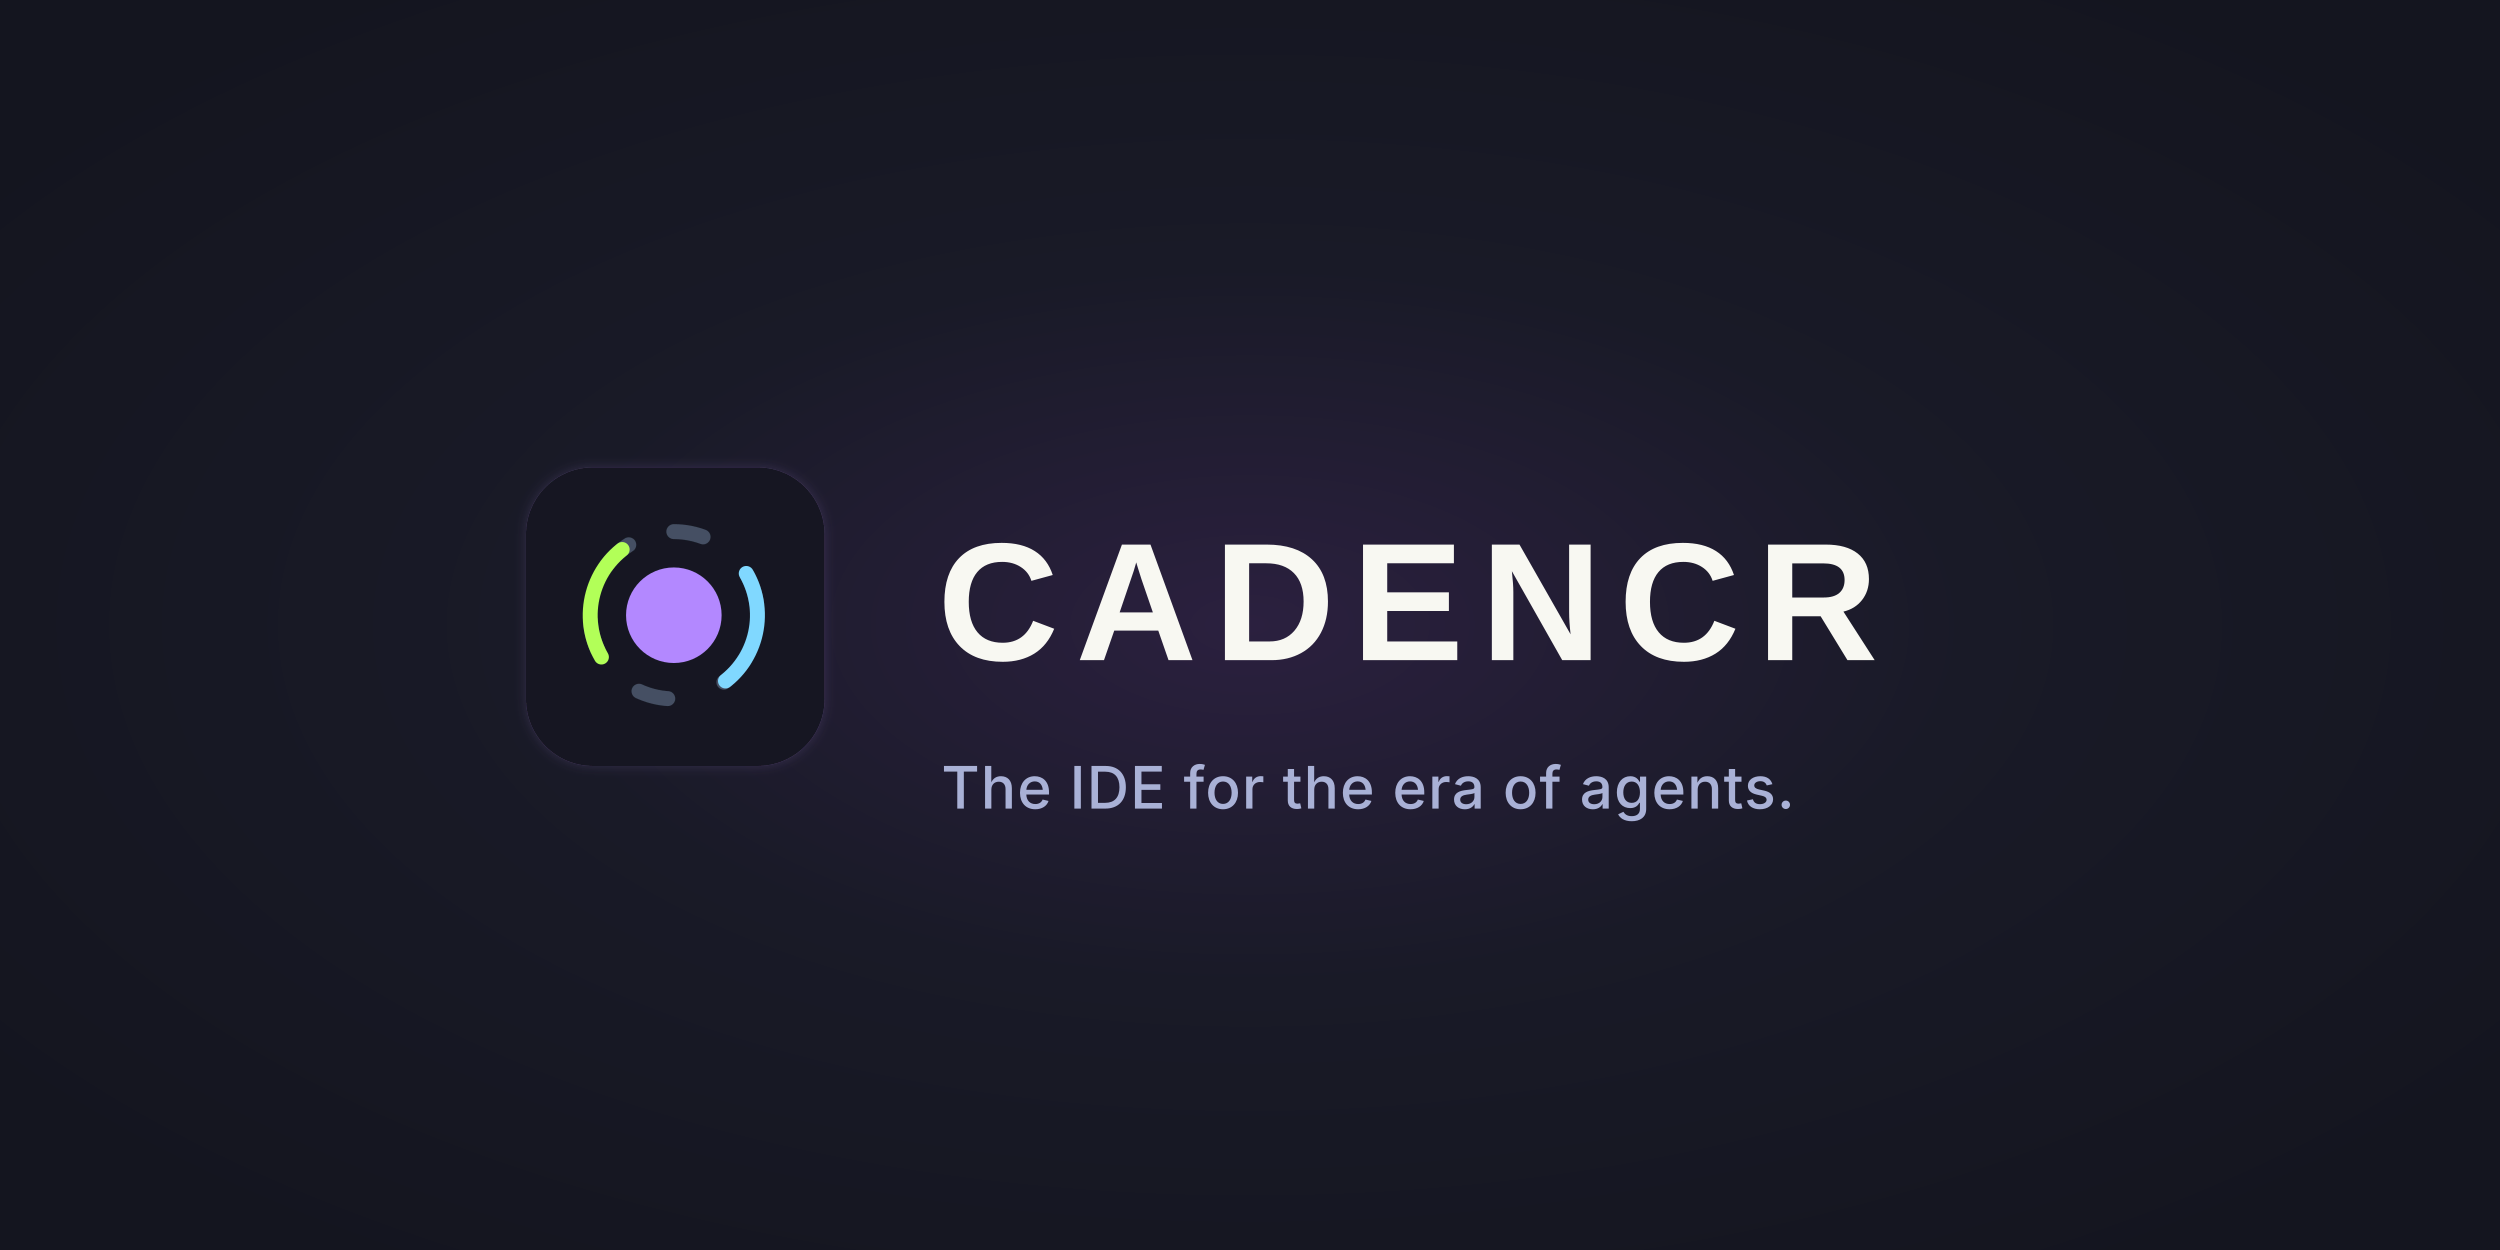
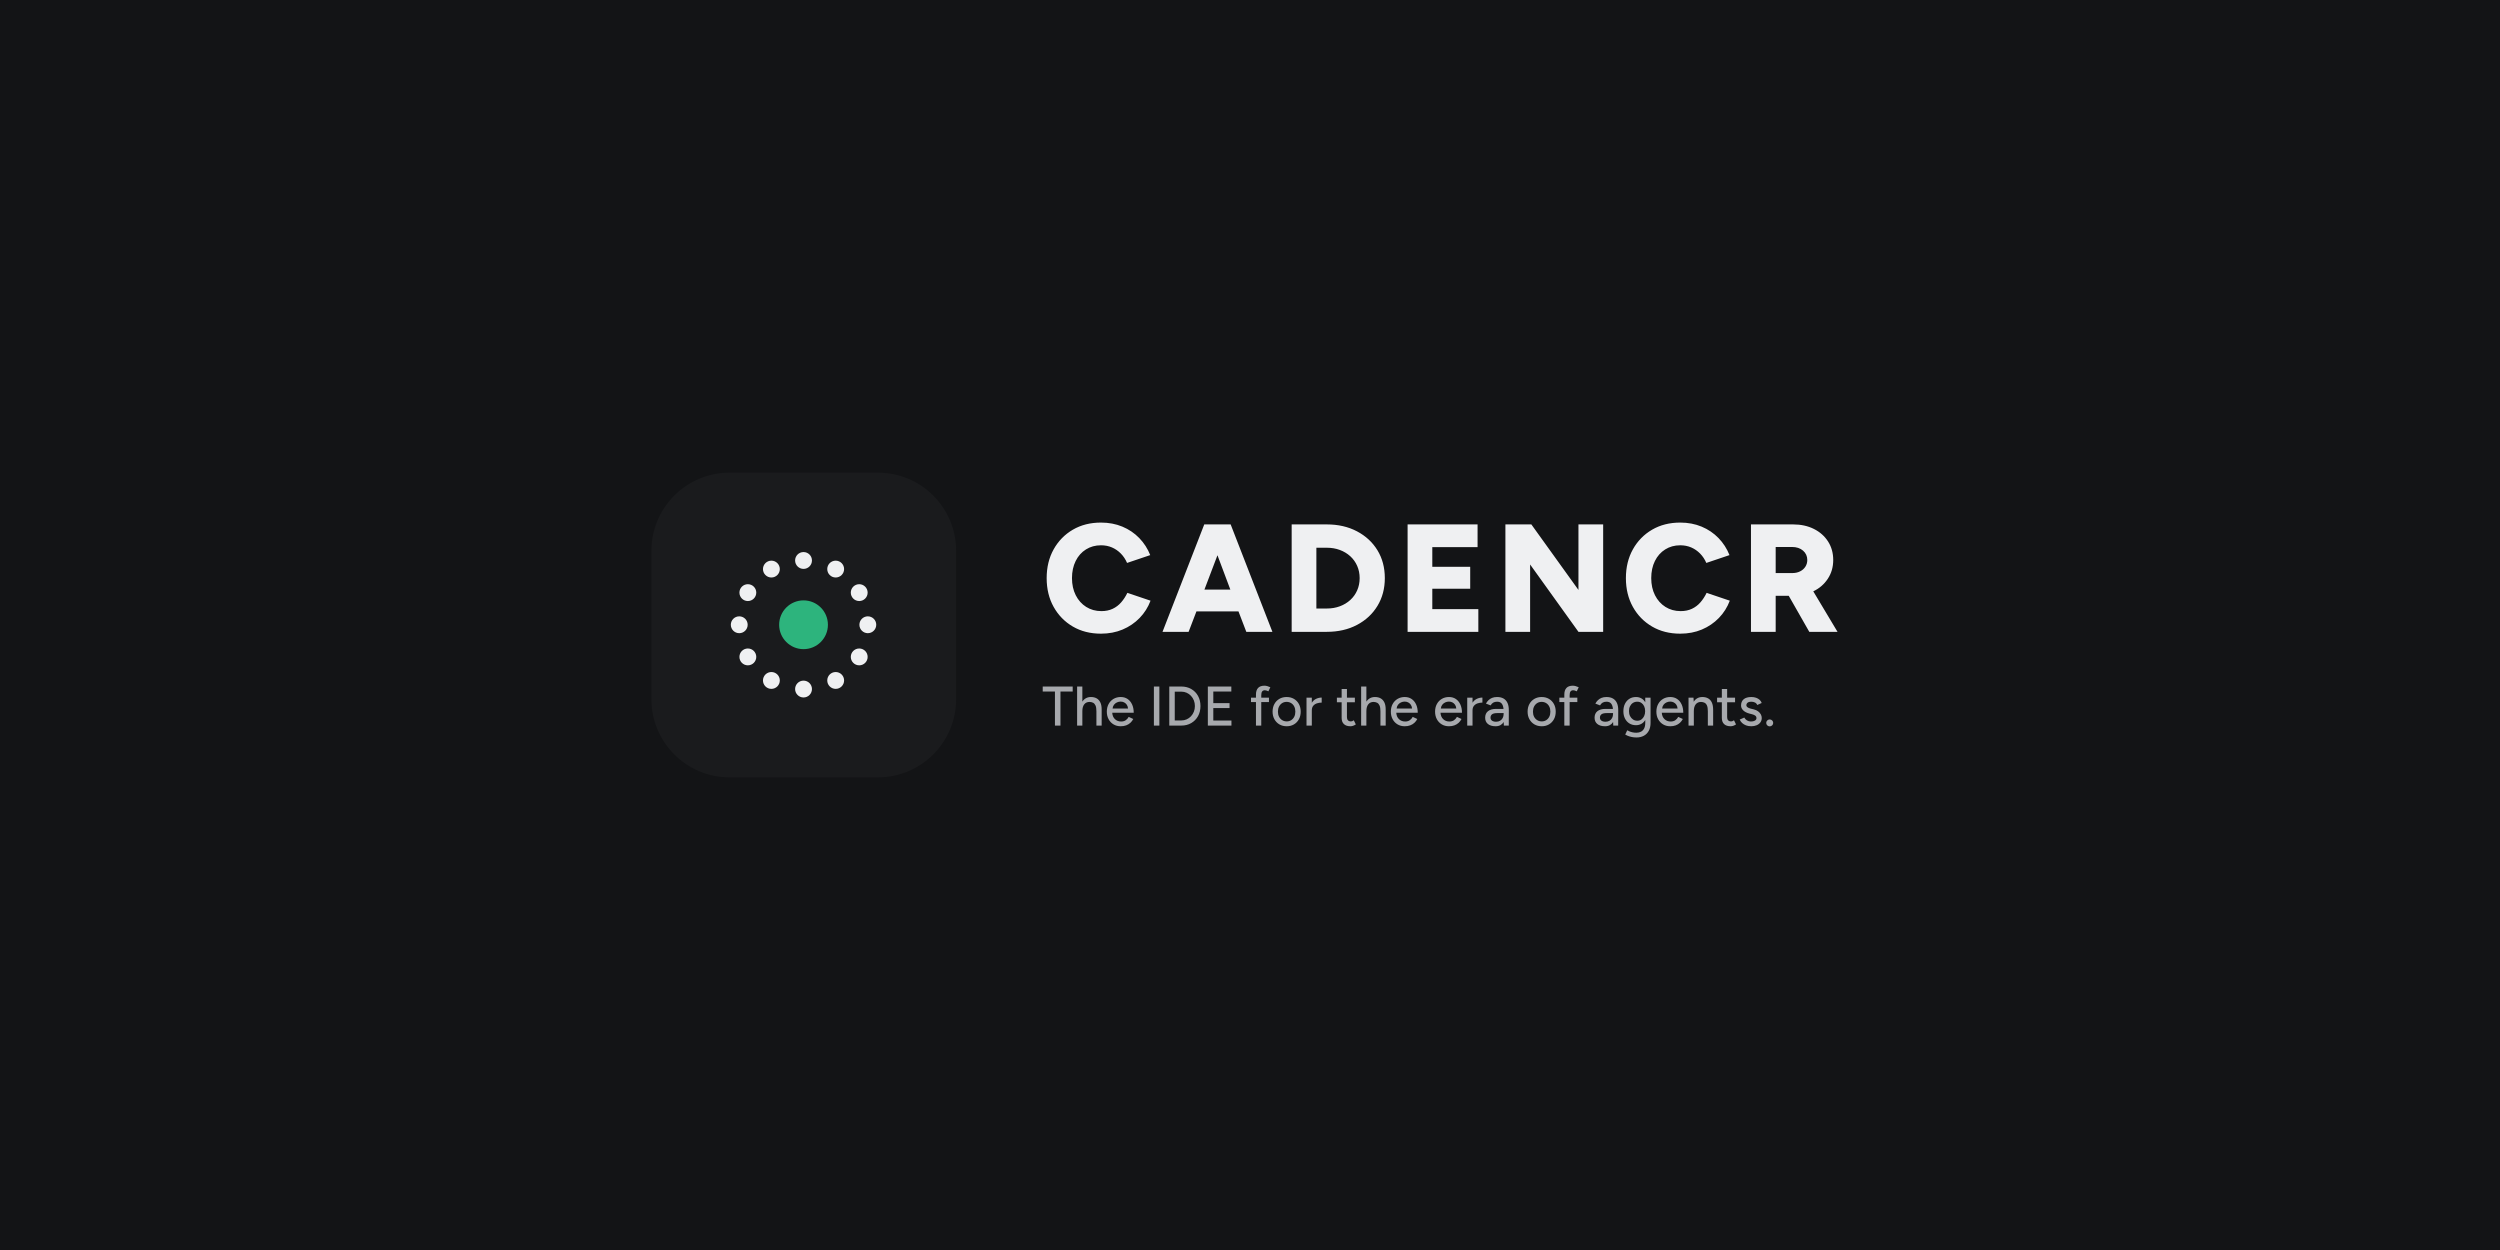
- <svg xmlns="http://www.w3.org/2000/svg" width="1280" height="640" viewBox="0 0 1280 640">
-   <defs>
-     <radialGradient id="purple-bloom" cx="50%" cy="50%" r="62%">
-       <stop offset="0%" stop-color="#2b203f" />
-       <stop offset="46%" stop-color="#191a27" />
-       <stop offset="100%" stop-color="#14151f" />
-     </radialGradient>
-     <linearGradient id="edge-line" x1="0" x2="1" y1="0" y2="0">
-       <stop offset="0%" stop-color="#bd93f9" stop-opacity="0" />
-       <stop offset="48%" stop-color="#bd93f9" stop-opacity="0.68" />
-       <stop offset="52%" stop-color="#8be9fd" stop-opacity="0.68" />
-       <stop offset="100%" stop-color="#8be9fd" stop-opacity="0" />
-     </linearGradient>
-     <filter id="logo-shadow" x="-80%" y="-80%" width="260%" height="260%">
-       <feDropShadow dx="0" dy="18" stdDeviation="24" flood-color="#000000" flood-opacity="0.34" />
-       <feDropShadow dx="0" dy="0" stdDeviation="16" flood-color="#bd93f9" flood-opacity="0.16" />
-     </filter>
-   </defs>
-   <rect width="1280" height="640" fill="#191a27" />
-   <rect width="1280" height="640" fill="url(#purple-bloom)" />
-   <path d="M184 474 H1096" stroke="url(#edge-line)" stroke-width="1.5" opacity="0.8" />
-   <g transform="translate(250 220) scale(0.1855469)" filter="url(#logo-shadow)">
-     <rect x="104" y="104" width="824" height="824" rx="185" ry="185" fill="#171924" />
-     <g transform="translate(512 512) scale(8.24) translate(-50 -50)">
-       <circle cx="50" cy="50" r="16" fill="#b388ff" />
-       <g transform="rotate(-90 50 50)">
-         <circle cx="50" cy="50" r="28" pathLength="360" stroke="#454f63" stroke-width="5" stroke-linecap="round" stroke-dasharray="10 20" fill="none" />
-         <circle cx="50" cy="50" r="28" pathLength="360" stroke="#b2ff59" stroke-width="5" stroke-linecap="round" stroke-dasharray="40 320" fill="none" transform="rotate(240 50 50)" />
-         <circle cx="50" cy="50" r="28" pathLength="360" stroke="#80d8ff" stroke-width="5" stroke-linecap="round" stroke-dasharray="40 320" fill="none" transform="rotate(60 50 50)" />
-       </g>
+ <svg xmlns="http://www.w3.org/2000/svg" viewBox="0 0 1280 640" width="1280" height="640">
+   <rect width="1280" height="640" fill="#131416" />
+   <rect x="333.53" y="242" width="156" height="156" rx="40" ry="40" fill="#1a1b1d" />
+   <g transform="translate(356.93 265.4) scale(2.27)">
+     <g fill="#eff0f2">
+       <circle cx="24" cy="9.5" r="1.9" />
+       <circle cx="31.25" cy="11.44" r="1.9" />
+       <circle cx="36.56" cy="16.75" r="1.9" />
+       <circle cx="38.5" cy="24" r="1.9" />
+       <circle cx="36.56" cy="31.25" r="1.9" />
+       <circle cx="31.25" cy="36.56" r="1.9" />
+       <circle cx="24" cy="38.5" r="1.9" />
+       <circle cx="16.75" cy="36.56" r="1.9" />
+       <circle cx="11.44" cy="31.25" r="1.9" />
+       <circle cx="9.5" cy="24" r="1.9" />
+       <circle cx="11.44" cy="16.75" r="1.9" />
+       <circle cx="16.75" cy="11.44" r="1.9" />
    </g>
+     <circle cx="24" cy="24" r="5.5" fill="#2db47d" />
  </g>
-   <text x="480" y="338" fill="#f8f8f2" font-family="Avenir Next, Montserrat, Helvetica Neue, Arial, sans-serif" font-size="86" font-weight="700" letter-spacing="0.1em">CADENCR</text>
-   <text x="482" y="414" fill="#a9b1d6" font-family="Inter, Avenir Next, Helvetica Neue, Arial, sans-serif" font-size="30" font-weight="500" letter-spacing="0.6">The IDE for the era of agents.</text>
+   <path transform="translate(533.53 323.5) scale(0.55)" d="M54.86 1.71Q40 1.71 28.64 -4.93Q17.29 -11.57 10.79 -23.21Q4.29 -34.86 4.29 -50Q4.29 -65.14 10.79 -76.79Q17.29 -88.43 28.64 -95.07Q40 -101.71 54.86 -101.71Q65.71 -101.71 74.79 -97.93Q83.86 -94.14 90.5 -87.29Q97.14 -80.43 100.71 -71.43L79.14 -64.14Q77 -69.14 73.36 -72.86Q69.71 -76.57 65.07 -78.57Q60.43 -80.57 54.86 -80.57Q47 -80.57 40.86 -76.71Q34.71 -72.86 31.29 -65.93Q27.86 -59 27.86 -50Q27.86 -41 31.36 -34.07Q34.86 -27.14 41.07 -23.21Q47.29 -19.29 55.29 -19.29Q61.14 -19.29 65.71 -21.43Q70.29 -23.57 73.64 -27.43Q77 -31.29 79.43 -36.29L101 -29Q97.57 -19.86 90.86 -12.93Q84.14 -6 75 -2.14Q65.86 1.71 54.86 1.71ZM112.14 0L151 -100L175.57 -100L214.43 0L190.14 0L182.86 -19L143.71 -19L136.43 0ZM151.14 -39.29L175.29 -39.29L163.29 -71.29ZM232.37 0L232.37 -100L265.09 -100Q280.94 -100 293.16 -93.57Q305.37 -87.14 312.23 -75.93Q319.09 -64.71 319.09 -50Q319.09 -35.43 312.23 -24.14Q305.37 -12.86 293.16 -6.43Q280.94 0 265.09 0ZM255.37 -21.71L265.09 -21.71Q271.66 -21.71 277.23 -23.79Q282.8 -25.86 286.94 -29.64Q291.09 -33.43 293.37 -38.64Q295.66 -43.86 295.66 -50Q295.66 -56.14 293.37 -61.36Q291.09 -66.57 286.94 -70.36Q282.8 -74.14 277.23 -76.21Q271.66 -78.29 265.09 -78.29L255.37 -78.29ZM340.29 0L340.29 -100L405.43 -100L405.43 -78.86L363.29 -78.86L363.29 -60.57L398.57 -60.57L398.57 -40.14L363.29 -40.14L363.29 -21.14L406.14 -21.14L406.14 0ZM431.34 0L431.34 -100L455.49 -100L499.34 -39L499.34 -100L522.34 -100L522.34 0L499.34 0L454.34 -62.71L454.34 0ZM594.09 1.71Q579.23 1.71 567.87 -4.93Q556.51 -11.57 550.01 -23.21Q543.51 -34.86 543.51 -50Q543.51 -65.14 550.01 -76.79Q556.51 -88.43 567.87 -95.07Q579.23 -101.71 594.09 -101.71Q604.94 -101.71 614.01 -97.93Q623.09 -94.14 629.73 -87.29Q636.37 -80.43 639.94 -71.43L618.37 -64.14Q616.23 -69.14 612.59 -72.86Q608.94 -76.57 604.3 -78.57Q599.66 -80.57 594.09 -80.57Q586.23 -80.57 580.09 -76.71Q573.94 -72.86 570.51 -65.93Q567.09 -59 567.09 -50Q567.09 -41 570.59 -34.07Q574.09 -27.14 580.3 -23.21Q586.51 -19.29 594.51 -19.29Q600.37 -19.29 604.94 -21.43Q609.51 -23.57 612.87 -27.43Q616.23 -31.29 618.66 -36.29L640.23 -29Q636.8 -19.86 630.09 -12.93Q623.37 -6 614.23 -2.14Q605.09 1.71 594.09 1.71ZM659.94 0L659.94 -100L699.23 -100Q710.09 -100 718.51 -95.79Q726.94 -91.57 731.73 -84.07Q736.51 -76.57 736.51 -66.86Q736.51 -57 731.44 -49.36Q726.37 -41.71 717.94 -37.71L740.51 0L714.23 0L695.09 -33.57Q694.23 -33.57 693.3 -33.57Q692.37 -33.57 691.51 -33.57L682.94 -33.57L682.94 0ZM682.94 -54.71L698.51 -54.71Q702.51 -54.71 705.66 -56.29Q708.8 -57.86 710.59 -60.64Q712.37 -63.43 712.37 -66.86Q712.37 -72.14 708.44 -75.57Q704.51 -79 698.09 -79L682.94 -79Z" fill="#eff0f2" />
+   <path transform="translate(533.53 371.5) scale(0.2)" d="M33 0L33 -87.14L1.71 -87.14L1.71 -100L78.43 -100L78.43 -87.14L47.14 -87.14L47.14 0ZM89.75 0L89.75 -100L103.17 -100L103.17 -61.29Q106.75 -67 112.32 -70.07Q117.89 -73.14 125.17 -73.14Q133.6 -73.14 139.75 -69.71Q145.89 -66.29 149.32 -59.07Q152.75 -51.86 152.6 -40.14L152.6 0L139.17 0L139.17 -36.57Q139.17 -46.29 136.89 -51.36Q134.6 -56.43 130.67 -58.43Q126.75 -60.43 121.75 -60.57Q112.89 -60.57 108.03 -54.43Q103.17 -48.29 103.17 -37.14L103.17 0ZM201.38 1.71Q190.95 1.71 182.95 -3.07Q174.95 -7.86 170.38 -16.29Q165.81 -24.71 165.81 -35.71Q165.81 -46.71 170.38 -55.14Q174.95 -63.57 183.02 -68.36Q191.1 -73.14 201.52 -73.14Q211.38 -73.14 218.81 -68.21Q226.24 -63.29 230.45 -54.21Q234.67 -45.14 234.67 -32.86L179.67 -32.86Q180.38 -22.29 186.74 -16.36Q193.1 -10.43 202.38 -10.43Q209.52 -10.43 214.31 -13.79Q219.1 -17.14 221.81 -22.29L233.52 -16.86Q230.67 -11.29 226.1 -7.07Q221.52 -2.86 215.31 -0.57Q209.1 1.71 201.38 1.71ZM180.52 -43.57L220.1 -43.57Q219.67 -49.29 217.02 -53.21Q214.38 -57.14 210.31 -59.29Q206.24 -61.43 201.24 -61.43Q196.38 -61.43 191.81 -59.36Q187.24 -57.29 184.17 -53.29Q181.1 -49.29 180.52 -43.57ZM286.31 0L286.31 -100L300.31 -100L300.31 0ZM325.71 0L325.71 -100L356.56 -100Q370.85 -100 381.92 -93.64Q392.99 -87.29 399.28 -76Q405.56 -64.71 405.56 -50Q405.56 -35.43 399.28 -24.14Q392.99 -12.86 381.92 -6.43Q370.85 0 356.56 0ZM339.71 -13.14L356.56 -13.14Q363.85 -13.14 370.14 -15.93Q376.42 -18.71 381.21 -23.79Q385.99 -28.86 388.64 -35.57Q391.28 -42.29 391.28 -50Q391.28 -57.71 388.64 -64.43Q385.99 -71.14 381.21 -76.21Q376.42 -81.29 370.14 -84.07Q363.85 -86.86 356.56 -86.86L339.71 -86.86ZM424.42 0L424.42 -100L484.57 -100L484.57 -87.14L438.42 -87.14L438.42 -57.43L480 -57.43L480 -44.86L438.42 -44.86L438.42 -12.86L484.85 -12.86L484.85 0ZM547.6 0L547.6 -60.14L534.89 -60.14L534.89 -71.43L547.6 -71.43L547.6 -79.29Q547.6 -90.57 553.03 -96.36Q558.46 -102.14 569.46 -102.14Q572.75 -102.14 576.6 -101.07Q580.46 -100 584.46 -98.14L579.46 -87.71Q576.46 -89.14 574.25 -89.79Q572.03 -90.43 570.46 -90.43Q565.75 -90.43 563.46 -87.36Q561.18 -84.29 561.18 -77.86L561.18 -71.43L580.89 -71.43L580.89 -60.14L561.18 -60.14L561.18 0ZM626.43 1.71Q615.71 1.71 607.57 -3.07Q599.43 -7.86 594.79 -16.29Q590.14 -24.71 590.14 -35.71Q590.14 -46.71 594.71 -55.14Q599.29 -63.57 607.43 -68.36Q615.57 -73.14 626.14 -73.14Q636.71 -73.14 644.86 -68.36Q653 -63.57 657.57 -55.14Q662.14 -46.71 662.14 -35.71Q662.14 -24.71 657.57 -16.29Q653 -7.86 644.93 -3.07Q636.86 1.71 626.43 1.71ZM626.43 -10.71Q632.86 -10.71 637.86 -13.93Q642.86 -17.14 645.64 -22.71Q648.43 -28.29 648.43 -35.71Q648.43 -43.14 645.64 -48.71Q642.86 -54.29 637.71 -57.5Q632.57 -60.71 626.14 -60.71Q619.57 -60.71 614.57 -57.5Q609.57 -54.29 606.71 -48.71Q603.86 -43.14 603.86 -35.71Q603.86 -28.29 606.71 -22.71Q609.57 -17.14 614.71 -13.93Q619.86 -10.71 626.43 -10.71ZM677.02 0L677.02 -71.43L690.59 -71.43L690.59 -58.57Q694.88 -65.29 701.66 -68.5Q708.45 -71.71 715.88 -71.71L715.88 -58.86Q709.45 -58.86 703.66 -56.93Q697.88 -55 694.24 -50.64Q690.59 -46.29 690.59 -38.86L690.59 0ZM789.38 1.71Q778.66 1.71 772.81 -3.79Q766.95 -9.29 766.95 -19.57L766.95 -59.71L754.81 -59.71L754.81 -71.43L766.95 -71.43L766.95 -93.71L780.52 -93.71L780.52 -71.43L800.81 -71.43L800.81 -59.71L780.52 -59.71L780.52 -21.57Q780.52 -16.29 783.16 -13.5Q785.81 -10.71 790.81 -10.71Q792.24 -10.71 793.95 -11.29Q795.66 -11.86 798.09 -13.57L803.24 -3Q799.52 -0.57 796.16 0.57Q792.81 1.71 789.38 1.71ZM816.86 0L816.86 -100L830.28 -100L830.28 -61.29Q833.86 -67 839.43 -70.07Q845 -73.14 852.28 -73.14Q860.71 -73.14 866.86 -69.71Q873 -66.29 876.43 -59.07Q879.86 -51.86 879.71 -40.14L879.71 0L866.28 0L866.28 -36.57Q866.28 -46.29 864 -51.36Q861.71 -56.43 857.78 -58.43Q853.86 -60.43 848.86 -60.57Q840 -60.57 835.14 -54.43Q830.28 -48.29 830.28 -37.14L830.28 0ZM928.49 1.71Q918.06 1.71 910.06 -3.07Q902.06 -7.86 897.49 -16.29Q892.92 -24.71 892.92 -35.71Q892.92 -46.71 897.49 -55.14Q902.06 -63.57 910.14 -68.36Q918.21 -73.14 928.64 -73.14Q938.49 -73.14 945.92 -68.21Q953.35 -63.29 957.56 -54.21Q961.78 -45.14 961.78 -32.86L906.78 -32.86Q907.49 -22.29 913.85 -16.36Q920.21 -10.43 929.49 -10.43Q936.64 -10.43 941.42 -13.79Q946.21 -17.14 948.92 -22.29L960.64 -16.86Q957.78 -11.29 953.21 -7.07Q948.64 -2.86 942.42 -0.57Q936.21 1.71 928.49 1.71ZM907.64 -43.57L947.21 -43.57Q946.78 -49.29 944.14 -53.21Q941.49 -57.14 937.42 -59.29Q933.35 -61.43 928.35 -61.43Q923.49 -61.43 918.92 -59.36Q914.35 -57.29 911.28 -53.29Q908.21 -49.29 907.64 -43.57ZM1041.71 1.71Q1031.28 1.71 1023.28 -3.07Q1015.28 -7.86 1010.71 -16.29Q1006.14 -24.71 1006.14 -35.71Q1006.14 -46.71 1010.71 -55.14Q1015.28 -63.57 1023.35 -68.36Q1031.42 -73.14 1041.85 -73.14Q1051.71 -73.14 1059.14 -68.21Q1066.57 -63.29 1070.78 -54.21Q1075 -45.14 1075 -32.86L1020 -32.86Q1020.71 -22.29 1027.07 -16.36Q1033.42 -10.43 1042.71 -10.43Q1049.85 -10.43 1054.64 -13.79Q1059.42 -17.14 1062.14 -22.29L1073.85 -16.86Q1071 -11.29 1066.42 -7.07Q1061.85 -2.86 1055.64 -0.57Q1049.42 1.71 1041.71 1.71ZM1020.85 -43.57L1060.42 -43.57Q1060 -49.29 1057.35 -53.21Q1054.71 -57.14 1050.64 -59.29Q1046.57 -61.43 1041.57 -61.43Q1036.71 -61.43 1032.14 -59.36Q1027.57 -57.29 1024.5 -53.29Q1021.42 -49.29 1020.85 -43.57ZM1088.46 0L1088.46 -71.43L1102.03 -71.43L1102.03 -58.57Q1106.32 -65.29 1113.1 -68.5Q1119.89 -71.71 1127.32 -71.71L1127.32 -58.86Q1120.89 -58.86 1115.1 -56.93Q1109.32 -55 1105.68 -50.64Q1102.03 -46.29 1102.03 -38.86L1102.03 0ZM1161.21 1.71Q1148.49 1.71 1141.42 -4.07Q1134.35 -9.86 1134.35 -20.14Q1134.35 -31.14 1141.71 -36.93Q1149.07 -42.71 1162.21 -42.71L1181.35 -42.71Q1180.49 -51.86 1176.57 -56.5Q1172.64 -61.14 1164.78 -61.14Q1159.21 -61.14 1155.14 -58.86Q1151.07 -56.57 1148.35 -51.71L1136.35 -56.29Q1138.92 -61.14 1142.78 -64.93Q1146.64 -68.71 1152.07 -70.93Q1157.49 -73.14 1164.78 -73.14Q1174.92 -73.14 1181.64 -69.14Q1188.35 -65.14 1191.71 -57.57Q1195.07 -50 1194.92 -38.86L1194.78 0L1182.21 0L1181.78 -9.14Q1178.64 -4 1173.49 -1.14Q1168.35 1.71 1161.21 1.71ZM1162.35 -9.86Q1168.21 -9.86 1172.49 -12.36Q1176.78 -14.86 1179.21 -19.36Q1181.64 -23.86 1181.64 -29.71L1181.64 -32L1165.92 -32Q1156.07 -32 1152.07 -28.93Q1148.07 -25.86 1148.07 -20.43Q1148.07 -15.43 1151.85 -12.64Q1155.64 -9.86 1162.35 -9.86ZM1279.29 1.71Q1268.57 1.71 1260.43 -3.07Q1252.29 -7.86 1247.65 -16.29Q1243 -24.71 1243 -35.71Q1243 -46.71 1247.57 -55.14Q1252.15 -63.57 1260.29 -68.36Q1268.43 -73.14 1279 -73.14Q1289.57 -73.14 1297.72 -68.36Q1305.86 -63.57 1310.43 -55.14Q1315 -46.71 1315 -35.71Q1315 -24.71 1310.43 -16.29Q1305.86 -7.86 1297.79 -3.07Q1289.72 1.71 1279.29 1.71ZM1279.29 -10.71Q1285.72 -10.71 1290.72 -13.93Q1295.72 -17.14 1298.5 -22.71Q1301.29 -28.29 1301.29 -35.71Q1301.29 -43.14 1298.5 -48.71Q1295.72 -54.29 1290.57 -57.5Q1285.43 -60.71 1279 -60.71Q1272.43 -60.71 1267.43 -57.5Q1262.43 -54.29 1259.57 -48.71Q1256.72 -43.14 1256.72 -35.71Q1256.72 -28.29 1259.57 -22.71Q1262.43 -17.14 1267.57 -13.93Q1272.72 -10.71 1279.29 -10.71ZM1337.02 0L1337.02 -60.14L1324.31 -60.14L1324.31 -71.43L1337.02 -71.43L1337.02 -79.29Q1337.02 -90.57 1342.45 -96.36Q1347.88 -102.14 1358.88 -102.14Q1362.17 -102.14 1366.02 -101.07Q1369.88 -100 1373.88 -98.14L1368.88 -87.71Q1365.88 -89.14 1363.67 -89.79Q1361.45 -90.43 1359.88 -90.43Q1355.17 -90.43 1352.88 -87.36Q1350.6 -84.29 1350.6 -77.86L1350.6 -71.43L1370.31 -71.43L1370.31 -60.14L1350.6 -60.14L1350.6 0ZM1441.31 1.71Q1428.6 1.71 1421.53 -4.07Q1414.46 -9.86 1414.46 -20.14Q1414.46 -31.14 1421.81 -36.93Q1429.17 -42.71 1442.31 -42.71L1461.46 -42.71Q1460.6 -51.86 1456.67 -56.5Q1452.74 -61.14 1444.89 -61.14Q1439.31 -61.14 1435.24 -58.86Q1431.17 -56.57 1428.46 -51.71L1416.46 -56.29Q1419.03 -61.14 1422.89 -64.93Q1426.74 -68.71 1432.17 -70.93Q1437.6 -73.14 1444.89 -73.14Q1455.03 -73.14 1461.74 -69.14Q1468.46 -65.14 1471.81 -57.57Q1475.17 -50 1475.03 -38.86L1474.89 0L1462.31 0L1461.89 -9.14Q1458.74 -4 1453.6 -1.14Q1448.46 1.71 1441.31 1.71ZM1442.46 -9.86Q1448.31 -9.86 1452.6 -12.36Q1456.89 -14.86 1459.31 -19.36Q1461.74 -23.86 1461.74 -29.71L1461.74 -32L1446.03 -32Q1436.17 -32 1432.17 -28.93Q1428.17 -25.86 1428.17 -20.43Q1428.17 -15.43 1431.96 -12.64Q1435.74 -9.86 1442.46 -9.86ZM1521.78 30.43Q1514.64 30.43 1508.78 29.07Q1502.93 27.71 1498.93 26Q1494.93 24.29 1492.93 23L1498.07 12Q1499.93 13.14 1503.36 14.64Q1506.78 16.14 1511.36 17.21Q1515.93 18.29 1521.5 18.29Q1528.07 18.29 1533.21 15.64Q1538.36 13 1541.28 7.43Q1544.21 1.86 1544.21 -6.86L1544.21 -14.29Q1540.5 -8 1534.36 -4.5Q1528.21 -1 1520.5 -1Q1510.78 -1 1503.57 -5.5Q1496.36 -10 1492.28 -18.07Q1488.21 -26.14 1488.21 -36.71Q1488.21 -47.71 1492.28 -55.86Q1496.36 -64 1503.57 -68.57Q1510.78 -73.14 1520.5 -73.14Q1528.21 -73.14 1534.36 -69.64Q1540.5 -66.14 1544.21 -59.57L1544.21 -71.43L1557.78 -71.43L1557.78 -7.14Q1557.78 5.14 1553.14 13.5Q1548.5 21.86 1540.43 26.14Q1532.36 30.43 1521.78 30.43ZM1523.93 -12.43Q1529.93 -12.43 1534.36 -15.64Q1538.78 -18.86 1541.36 -24.36Q1543.93 -29.86 1543.93 -37Q1543.93 -44.14 1541.36 -49.57Q1538.78 -55 1534.28 -58.07Q1529.78 -61.14 1523.78 -61.14Q1517.5 -61.14 1512.71 -58.07Q1507.93 -55 1505.21 -49.57Q1502.5 -44.14 1502.5 -37Q1502.5 -29.86 1505.28 -24.36Q1508.07 -18.86 1512.86 -15.64Q1517.64 -12.43 1523.93 -12.43ZM1608.24 1.71Q1597.81 1.71 1589.81 -3.07Q1581.81 -7.86 1577.24 -16.29Q1572.67 -24.71 1572.67 -35.71Q1572.67 -46.71 1577.24 -55.14Q1581.81 -63.57 1589.88 -68.36Q1597.95 -73.14 1608.38 -73.14Q1618.24 -73.14 1625.67 -68.21Q1633.1 -63.29 1637.31 -54.21Q1641.52 -45.14 1641.52 -32.86L1586.52 -32.86Q1587.24 -22.29 1593.6 -16.36Q1599.95 -10.43 1609.24 -10.43Q1616.38 -10.43 1621.17 -13.79Q1625.95 -17.14 1628.67 -22.29L1640.38 -16.86Q1637.52 -11.29 1632.95 -7.07Q1628.38 -2.86 1622.17 -0.57Q1615.95 1.71 1608.24 1.71ZM1587.38 -43.57L1626.95 -43.57Q1626.52 -49.29 1623.88 -53.21Q1621.24 -57.14 1617.17 -59.29Q1613.1 -61.43 1608.1 -61.43Q1603.24 -61.43 1598.67 -59.36Q1594.1 -57.29 1591.02 -53.29Q1587.95 -49.29 1587.38 -43.57ZM1654.99 0L1654.99 -71.43L1667.7 -71.43L1668.27 -61Q1671.85 -66.86 1677.49 -70Q1683.13 -73.14 1690.42 -73.14Q1698.85 -73.14 1705.06 -69.71Q1711.27 -66.29 1714.63 -59.07Q1717.99 -51.86 1717.99 -40.14L1717.99 0L1704.42 0L1704.42 -36.57Q1704.42 -46.29 1702.2 -51.36Q1699.99 -56.43 1696.06 -58.43Q1692.13 -60.43 1686.99 -60.57Q1678.27 -60.57 1673.42 -54.43Q1668.56 -48.29 1668.56 -37.14L1668.56 0ZM1762.69 1.71Q1751.97 1.71 1746.11 -3.79Q1740.26 -9.29 1740.26 -19.57L1740.26 -59.71L1728.11 -59.71L1728.11 -71.43L1740.26 -71.43L1740.26 -93.71L1753.83 -93.71L1753.83 -71.43L1774.11 -71.43L1774.11 -59.71L1753.83 -59.71L1753.83 -21.57Q1753.83 -16.29 1756.47 -13.5Q1759.11 -10.71 1764.11 -10.71Q1765.54 -10.71 1767.26 -11.29Q1768.97 -11.86 1771.4 -13.57L1776.54 -3Q1772.83 -0.57 1769.47 0.57Q1766.11 1.71 1762.69 1.71ZM1815.59 1.71Q1808.02 1.71 1802.09 -0.57Q1796.16 -2.86 1792.09 -6.71Q1788.02 -10.57 1786.02 -15.43L1797.74 -20.57Q1800.02 -16.14 1804.59 -13.29Q1809.16 -10.43 1814.74 -10.43Q1820.88 -10.43 1824.88 -12.71Q1828.88 -15 1828.88 -19.14Q1828.88 -23.14 1825.88 -25.43Q1822.88 -27.71 1817.16 -29.14L1810.45 -30.86Q1800.45 -33.57 1794.95 -39Q1789.45 -44.43 1789.45 -51.29Q1789.45 -61.71 1796.16 -67.43Q1802.88 -73.14 1816.02 -73.14Q1822.45 -73.14 1827.81 -71.29Q1833.16 -69.43 1836.95 -66Q1840.74 -62.57 1842.31 -57.86L1830.88 -52.71Q1829.16 -57 1825.02 -59.07Q1820.88 -61.14 1815.31 -61.14Q1809.59 -61.14 1806.31 -58.64Q1803.02 -56.14 1803.02 -51.71Q1803.02 -49.29 1805.81 -47.07Q1808.59 -44.86 1814.02 -43.43L1821.74 -41.57Q1828.74 -39.86 1833.31 -36.36Q1837.88 -32.86 1840.16 -28.5Q1842.45 -24.14 1842.45 -19.43Q1842.45 -13 1838.95 -8.21Q1835.45 -3.43 1829.38 -0.86Q1823.31 1.71 1815.59 1.71ZM1862.74 2Q1859.16 2 1856.52 -0.57Q1853.88 -3.14 1853.88 -6.86Q1853.88 -10.57 1856.52 -13.14Q1859.16 -15.71 1862.74 -15.71Q1866.45 -15.71 1869.09 -13.14Q1871.74 -10.57 1871.74 -6.86Q1871.74 -3.14 1869.09 -0.57Q1866.45 2 1862.74 2Z" fill="#a7a9ad" />
</svg>
